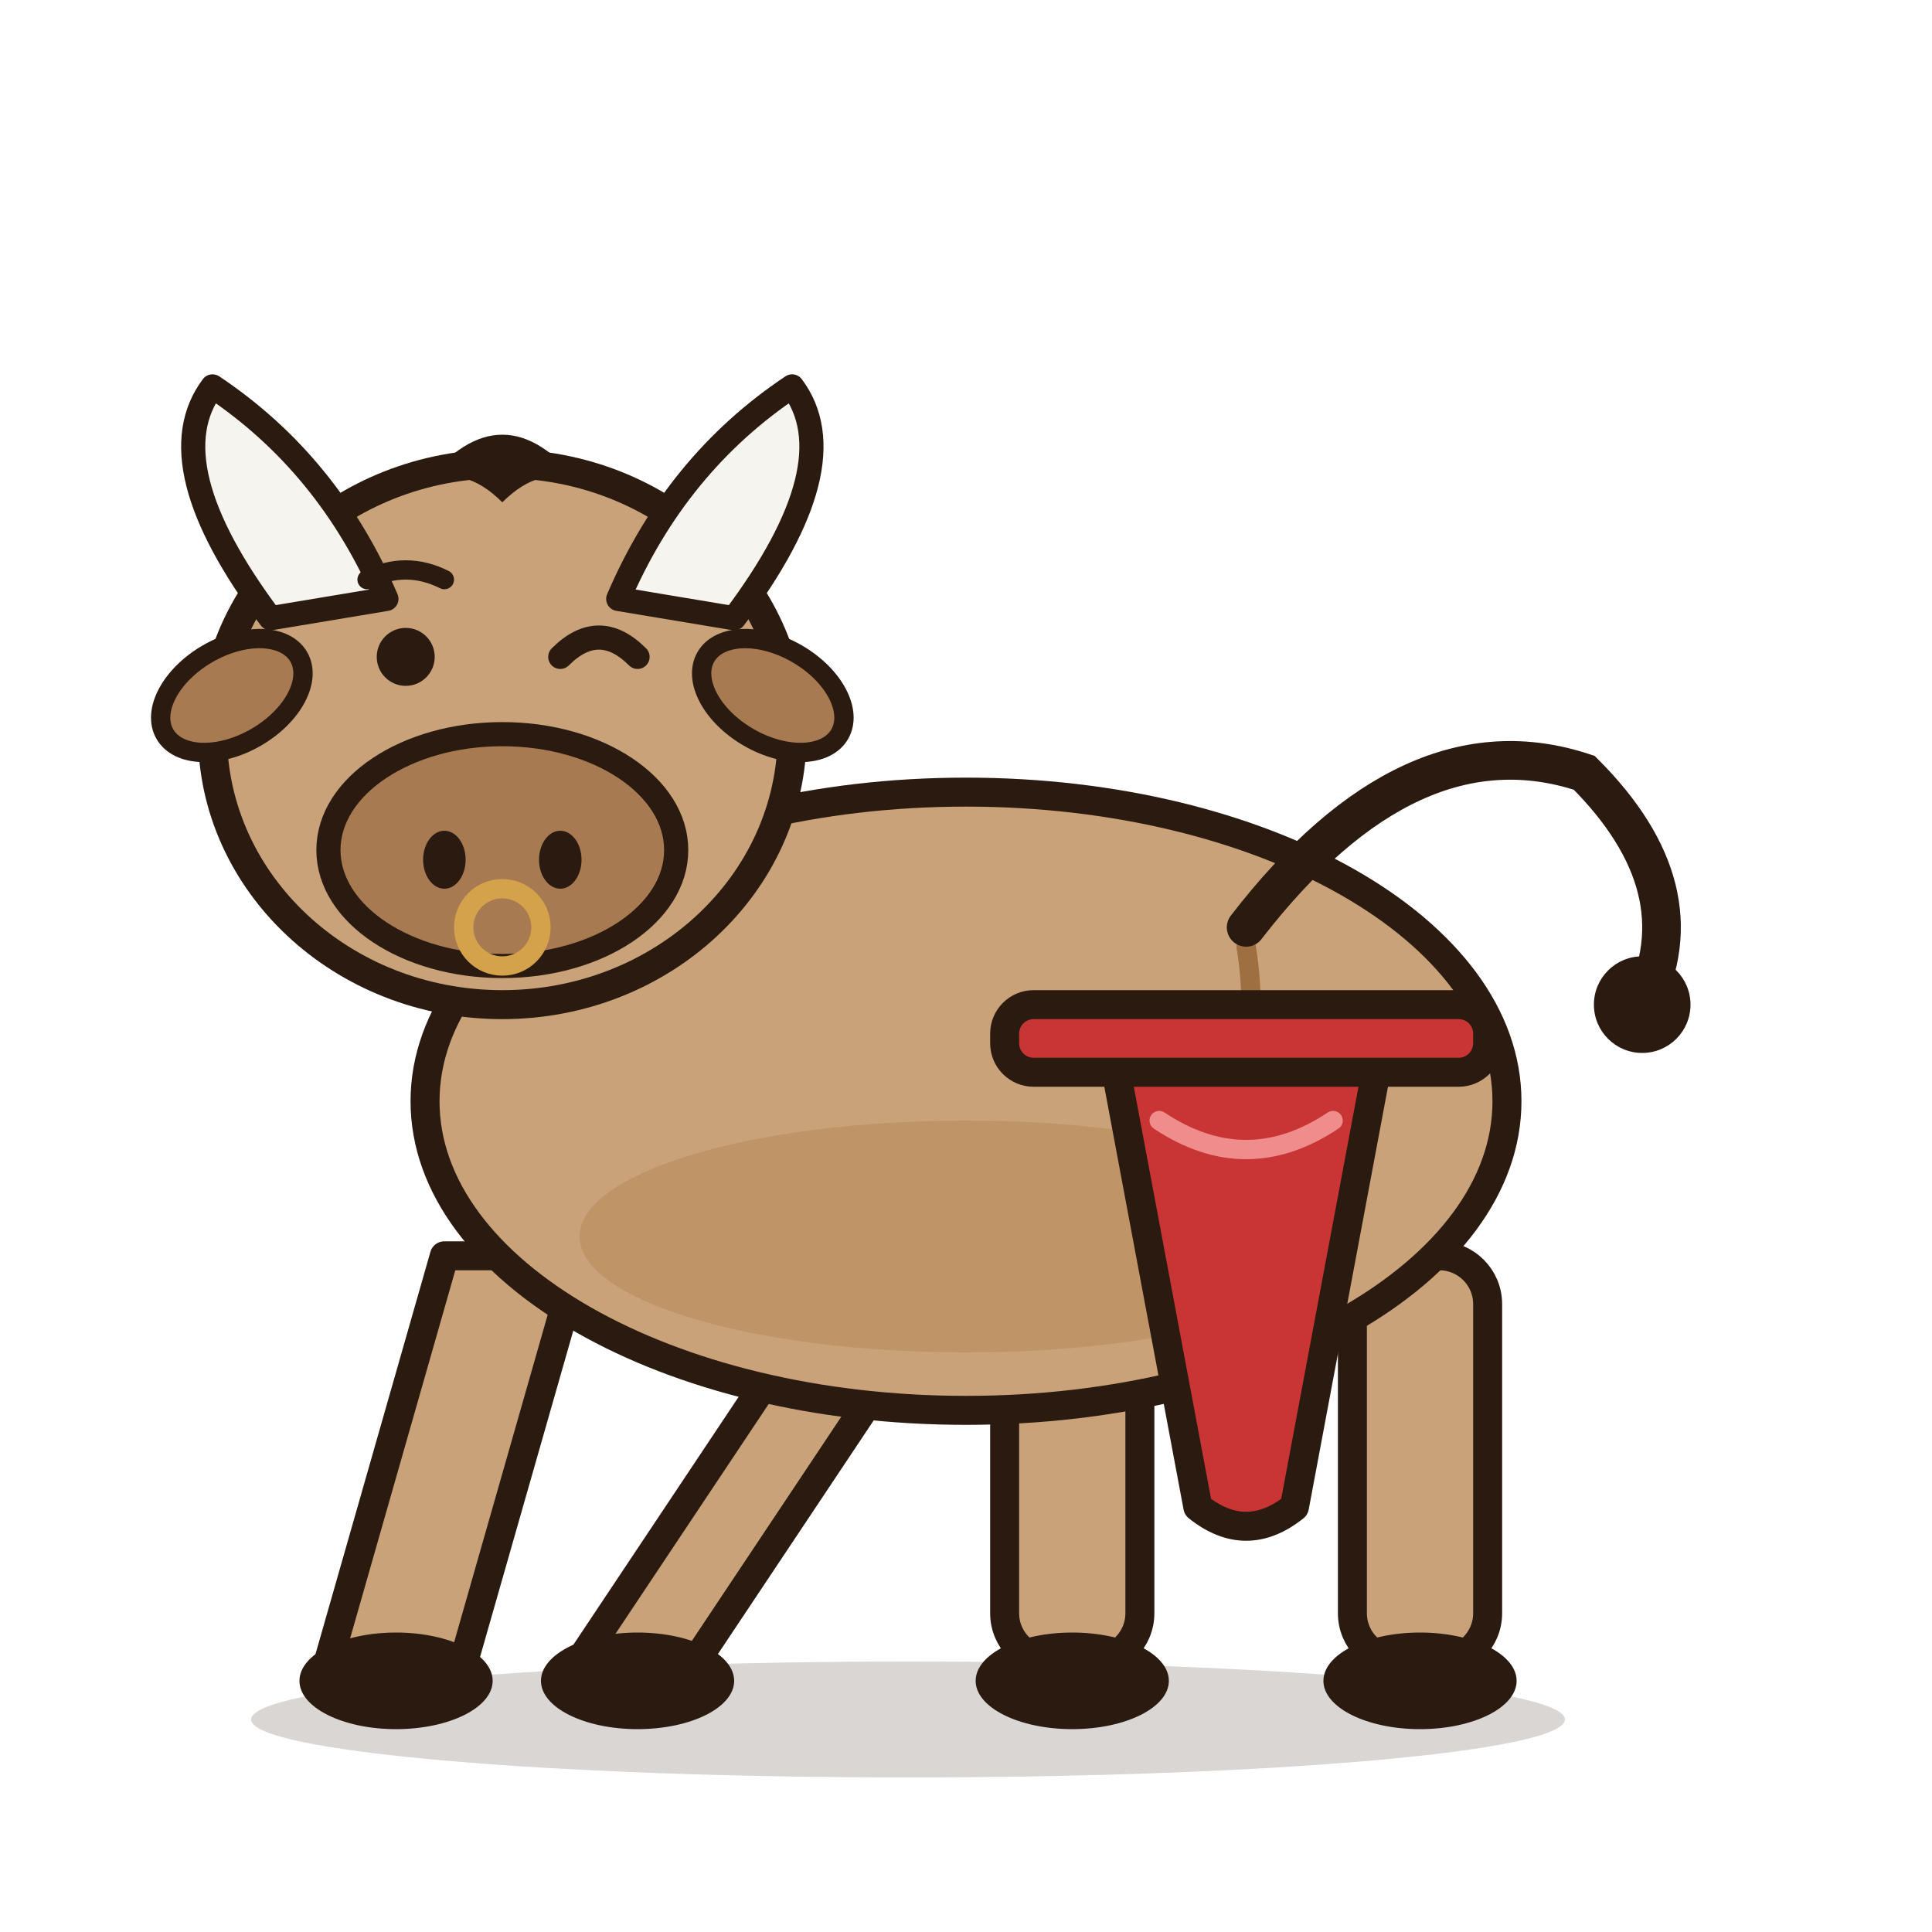
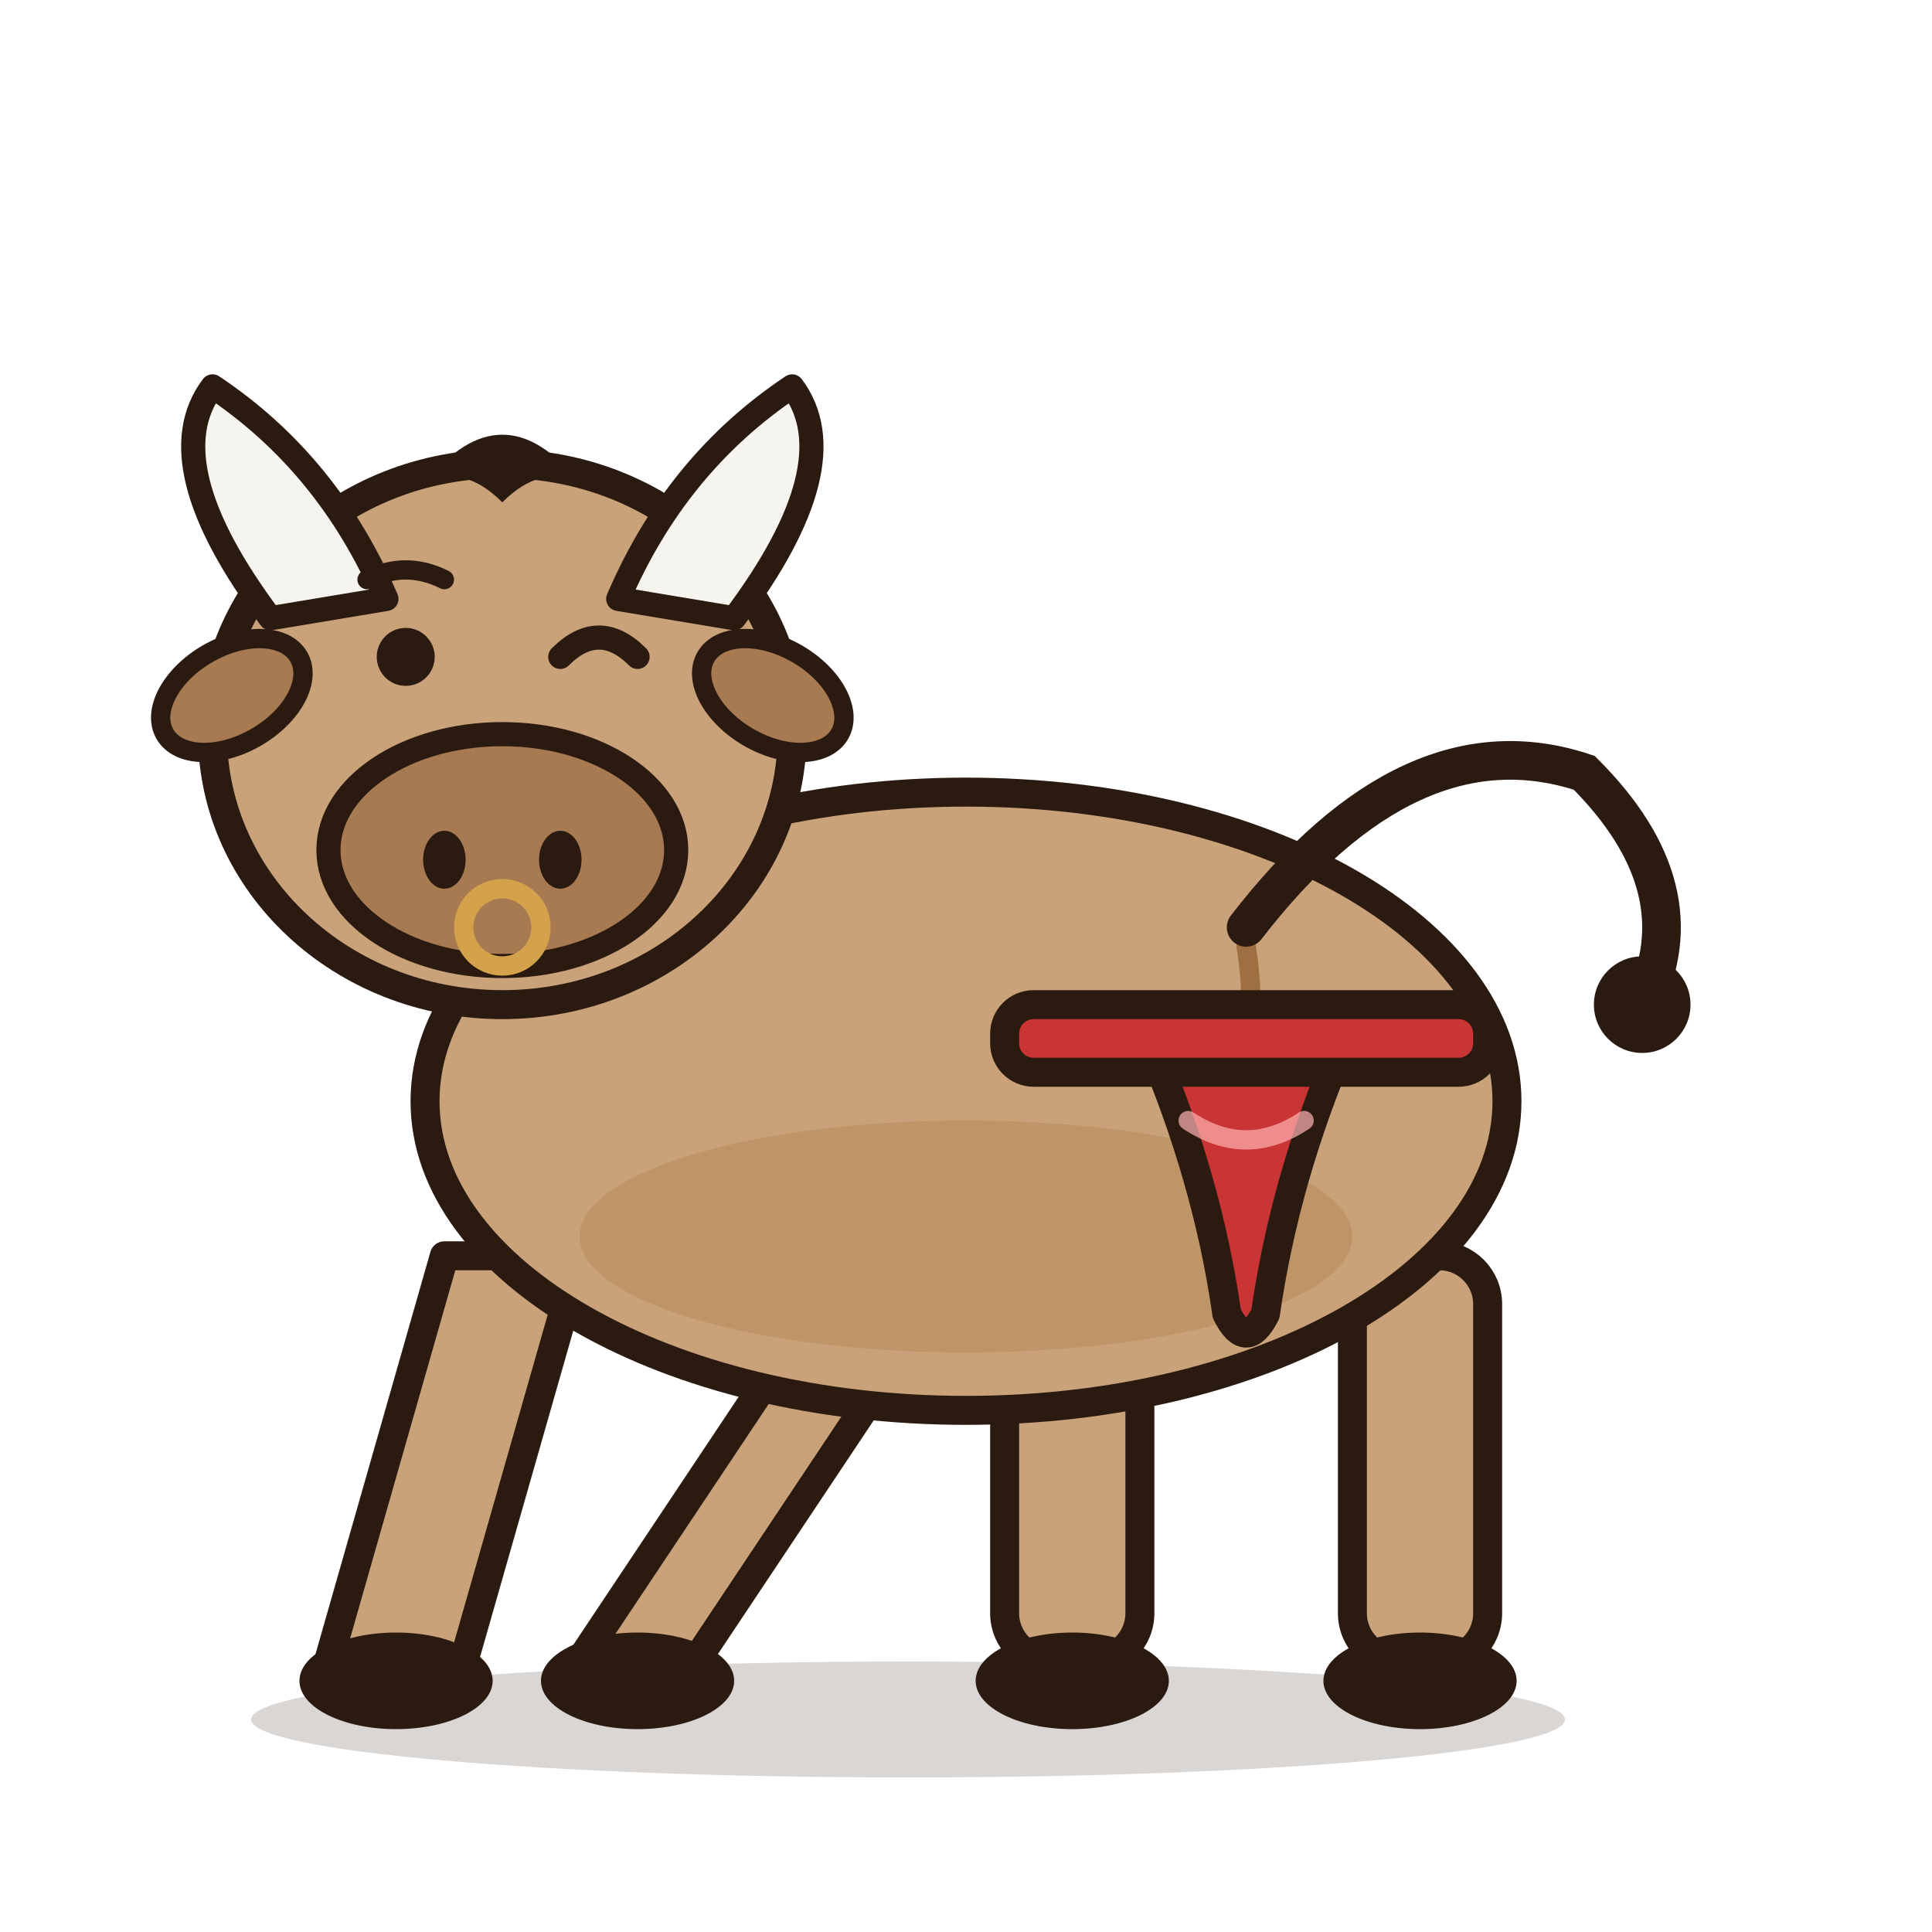
<svg xmlns="http://www.w3.org/2000/svg" viewBox="0 0 200 200" role="img" aria-label="Thong Biltong — cartoon bull in a thong">
  <ellipse cx="94" cy="178" rx="68" ry="6" fill="#2a1a10" opacity="0.18" />
  <path d="M88 130 L100 130 L72 172 L60 172 Z" fill="#c9a27a" stroke="#2a1a10" stroke-width="3" stroke-linejoin="round" />
  <ellipse cx="66" cy="174" rx="10" ry="5" fill="#2a1a10" />
  <rect x="104" y="130" width="14" height="42" rx="5" fill="#c9a27a" stroke="#2a1a10" stroke-width="3" />
  <ellipse cx="111" cy="174" rx="10" ry="5" fill="#2a1a10" />
  <rect x="140" y="130" width="14" height="42" rx="5" fill="#c9a27a" stroke="#2a1a10" stroke-width="3" />
  <ellipse cx="147" cy="174" rx="10" ry="5" fill="#2a1a10" />
  <path d="M46 130 L60 130 L48 172 L34 172 Z" fill="#c9a27a" stroke="#2a1a10" stroke-width="3" stroke-linejoin="round" />
  <ellipse cx="41" cy="174" rx="10" ry="5" fill="#2a1a10" />
  <ellipse cx="100" cy="114" rx="56" ry="32" fill="#c9a27a" stroke="#2a1a10" stroke-width="3" />
  <ellipse cx="100" cy="128" rx="40" ry="12" fill="#b78857" opacity="0.55" />
  <path d="M129 98 Q130 104 129 110" fill="none" stroke="#8a5a2a" stroke-width="2" stroke-linecap="round" opacity="0.7" />
  <path d="M129 96 Q146 74 164 80 Q176 92 170 104" fill="none" stroke="#2a1a10" stroke-width="4" stroke-linecap="round" />
  <circle cx="170" cy="104" r="5" fill="#2a1a10" />
-   <path d="M115 108 L143 108 L134 156 Q129 160 124 156 Z" fill="#c93434" stroke="#2a1a10" stroke-width="3" stroke-linejoin="round" />
+   <path d="M119 108 L139 108 Q133 122 131 136 Q129 140 127 136 Q125 122 119 108 Z" fill="#c93434" stroke="#2a1a10" stroke-width="3" stroke-linejoin="round" />
  <rect x="104" y="104" width="50" height="7" rx="3" fill="#c93434" stroke="#2a1a10" stroke-width="3" />
-   <path d="M120 116 Q129 122 138 116" fill="none" stroke="#ffb3b3" stroke-width="2" stroke-linecap="round" opacity="0.7" />
+   <path d="M123 116 Q129 120 135 116" fill="none" stroke="#ffb3b3" stroke-width="2" stroke-linecap="round" opacity="0.7" />
  <ellipse cx="52" cy="76" rx="30" ry="28" fill="#c9a27a" stroke="#2a1a10" stroke-width="3" />
  <path d="M28 64 Q16 48 22 40 Q34 48 40 62 Z" fill="#f6f4ee" stroke="#2a1a10" stroke-width="2.5" stroke-linejoin="round" />
  <path d="M76 64 Q88 48 82 40 Q70 48 64 62 Z" fill="#f6f4ee" stroke="#2a1a10" stroke-width="2.5" stroke-linejoin="round" />
  <path d="M44 50 Q52 40 60 50 Q56 48 52 52 Q48 48 44 50 Z" fill="#2a1a10" />
  <ellipse cx="24" cy="72" rx="8" ry="5" transform="rotate(-30 24 72)" fill="#a87a52" stroke="#2a1a10" stroke-width="2" />
  <ellipse cx="80" cy="72" rx="8" ry="5" transform="rotate(30 80 72)" fill="#a87a52" stroke="#2a1a10" stroke-width="2" />
  <ellipse cx="52" cy="88" rx="18" ry="12" fill="#a87a52" stroke="#2a1a10" stroke-width="2.5" />
  <ellipse cx="46" cy="89" rx="2.2" ry="3" fill="#2a1a10" />
  <ellipse cx="58" cy="89" rx="2.2" ry="3" fill="#2a1a10" />
  <circle cx="52" cy="96" r="4" fill="none" stroke="#d4a24a" stroke-width="2" />
  <circle cx="42" cy="68" r="3" fill="#2a1a10" />
  <path d="M58 68 Q62 64 66 68" fill="none" stroke="#2a1a10" stroke-width="2.5" stroke-linecap="round" />
  <path d="M38 60 Q42 58 46 60" fill="none" stroke="#2a1a10" stroke-width="2" stroke-linecap="round" />
</svg>
